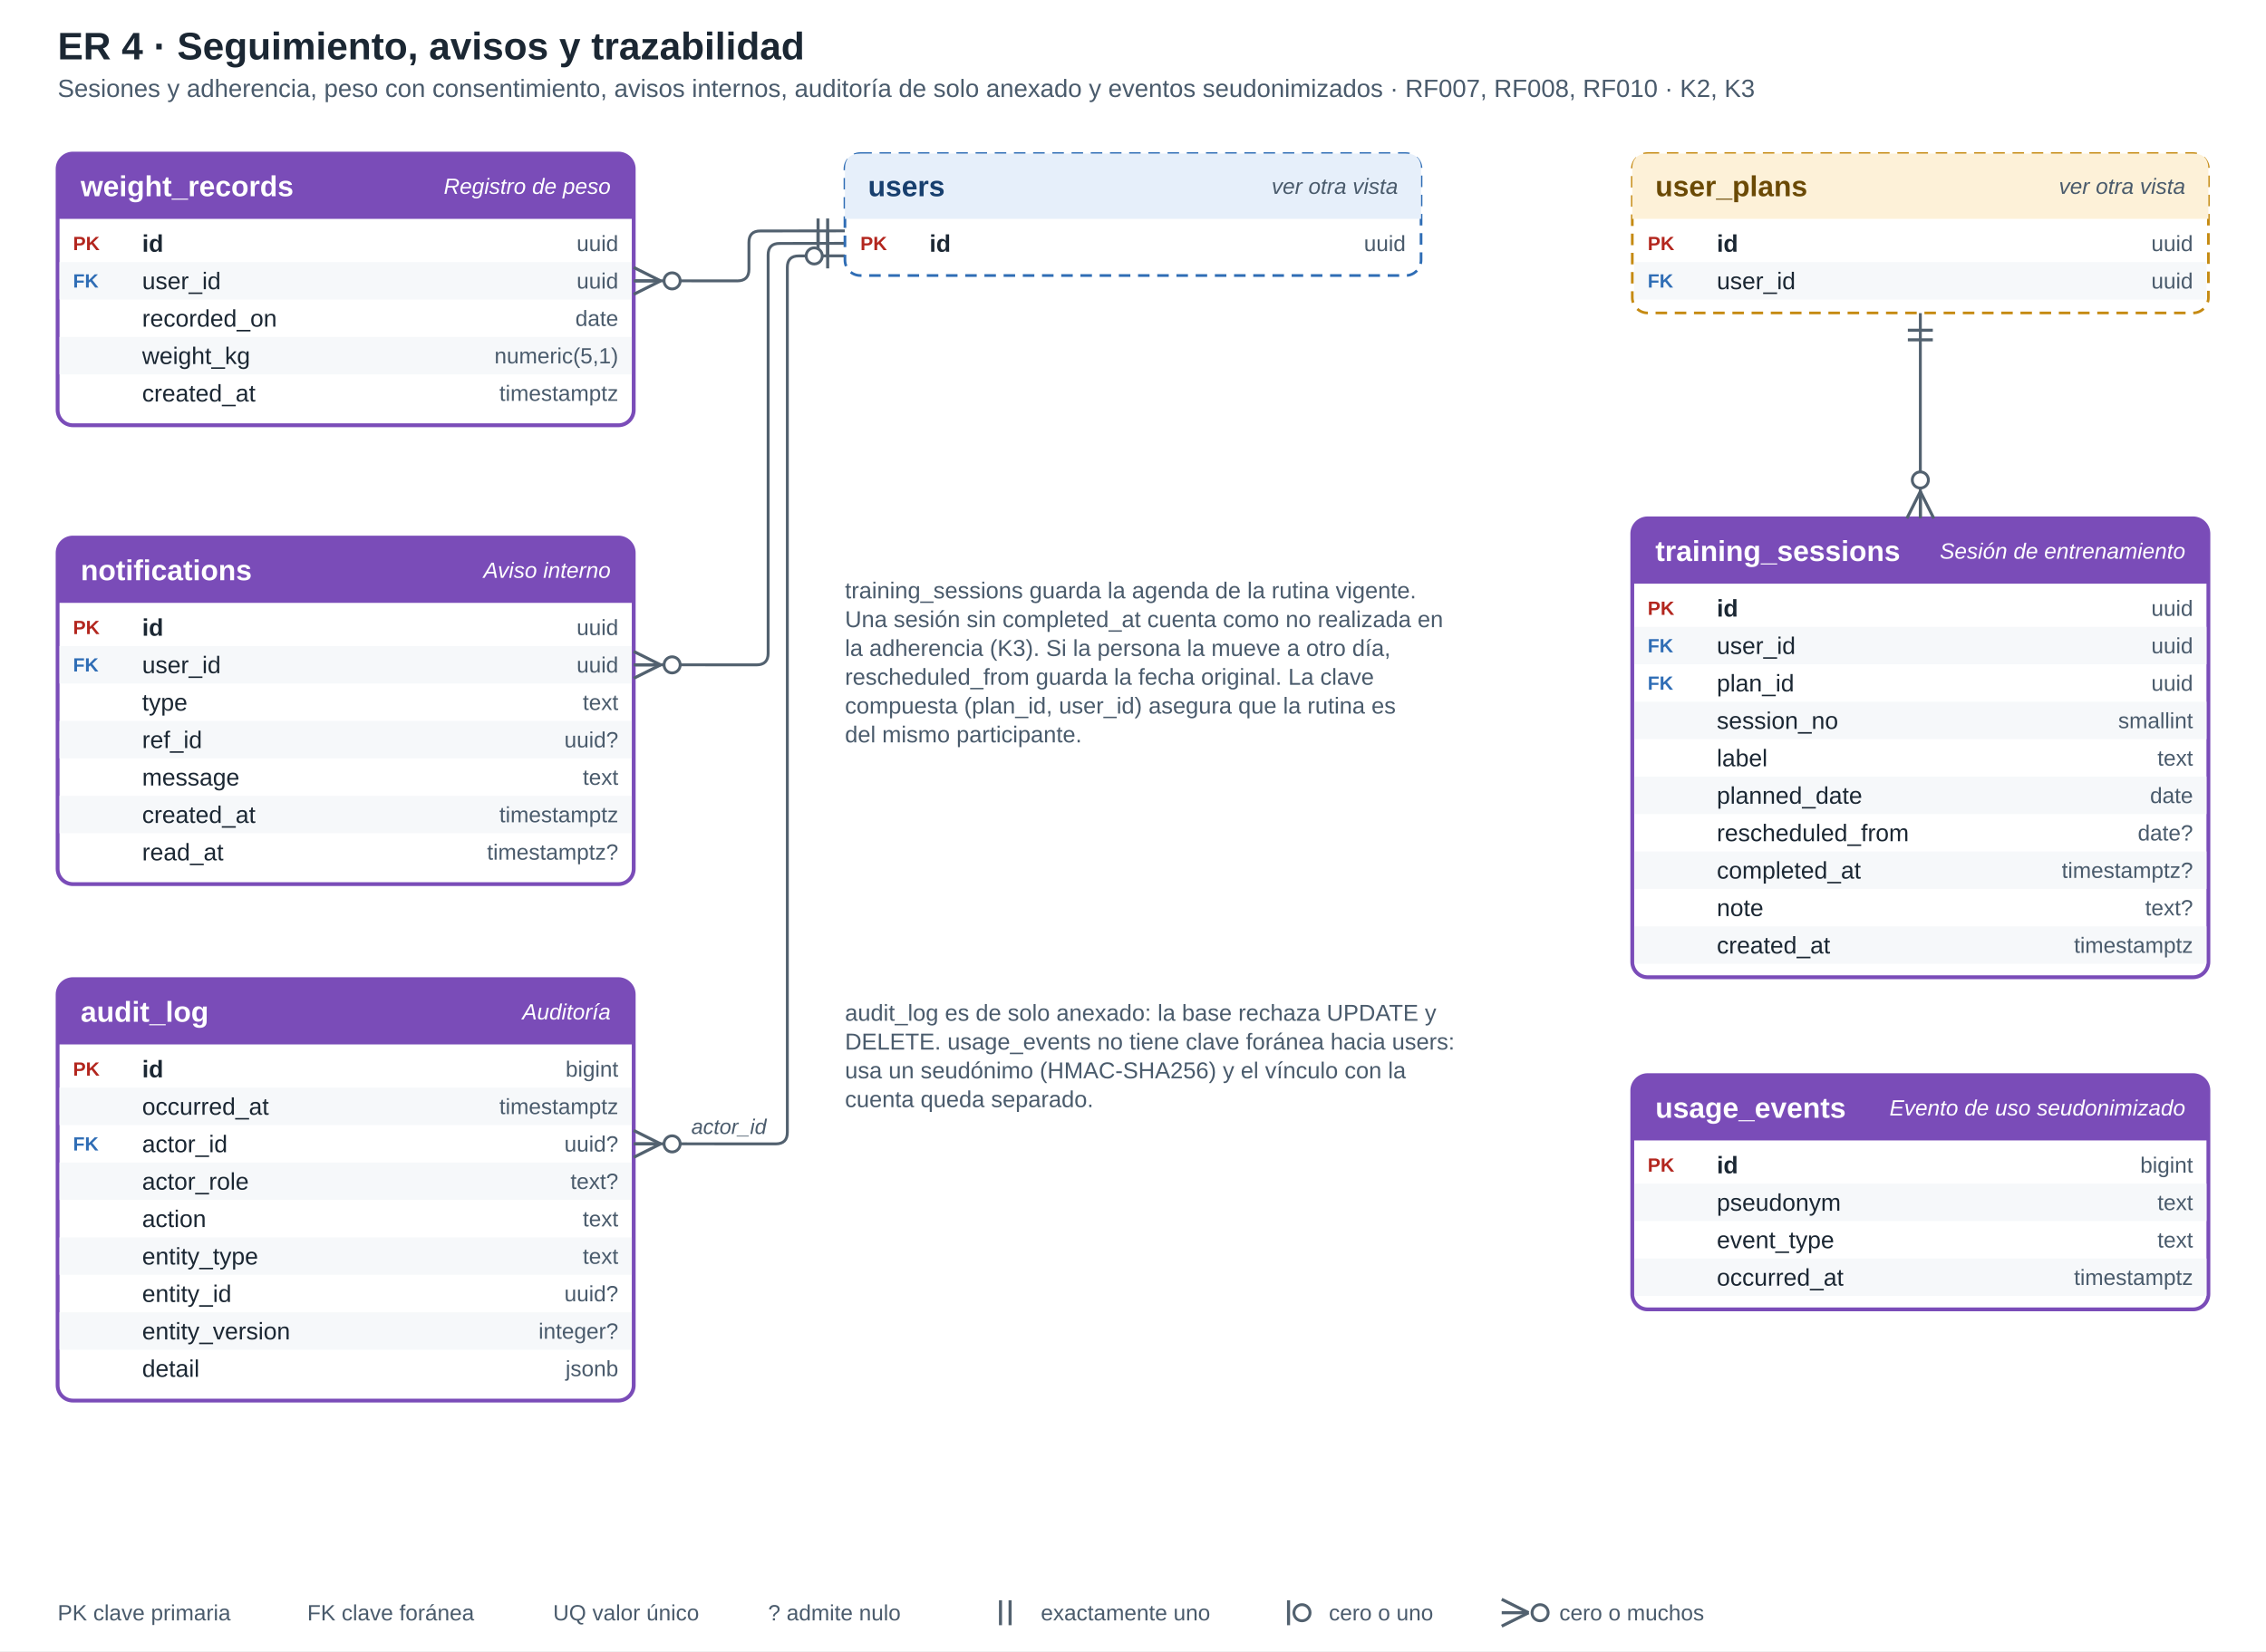
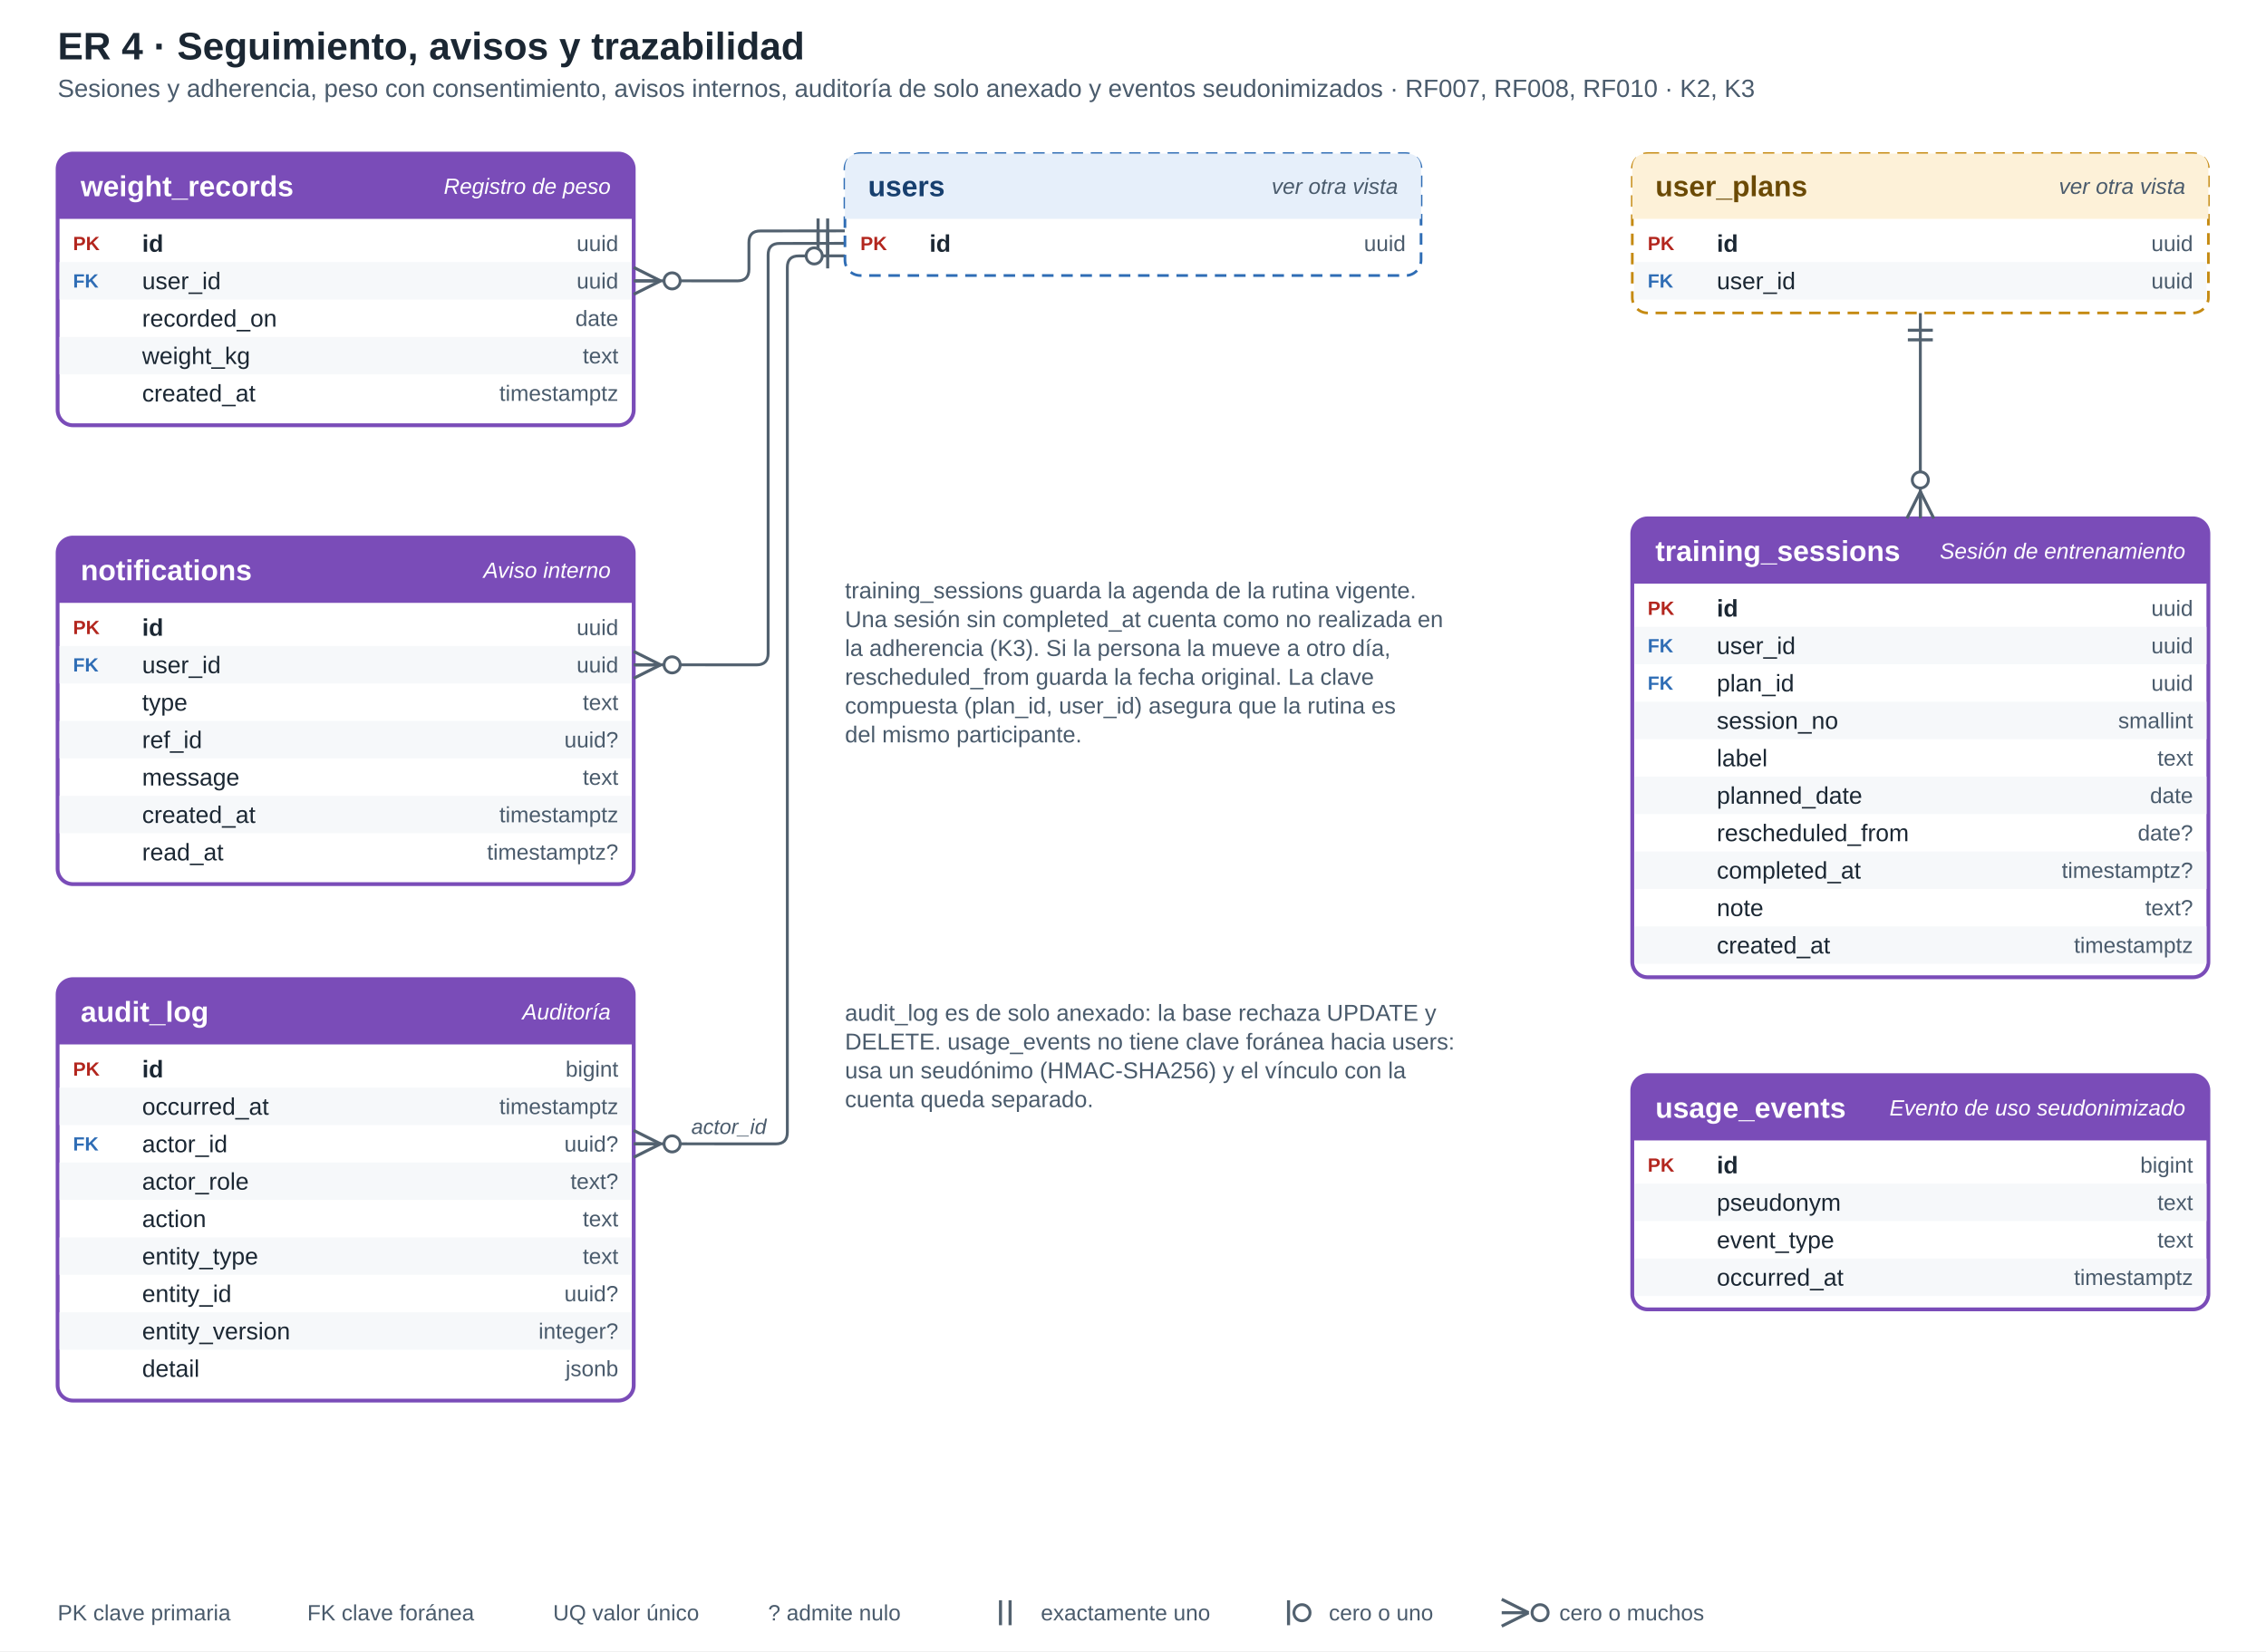
<svg xmlns="http://www.w3.org/2000/svg" width="1180" height="860" viewBox="0 0 1180 860" font-family="'Segoe UI', Arial, Helvetica, sans-serif" role="img">
  <rect width="1180" height="860" fill="#ffffff" />
  <path d="M1000,270 L1000,163" fill="none" stroke="#52616f" stroke-width="1.5" stroke-linejoin="round" />
  <path d="M330,146.25 L384.0,146.3 Q390,146.25 390.0,140.3 L390.0,126.3 Q390,120.25 396.0,120.3 L440,120.25" fill="none" stroke="#52616f" stroke-width="1.5" stroke-linejoin="round" />
  <path d="M330,346.25 L394.0,346.3 Q400,346.25 400.0,340.3 L400.0,132.8 Q400,126.75 406.0,126.8 L440,126.75" fill="none" stroke="#52616f" stroke-width="1.5" stroke-linejoin="round" />
  <path d="M330,595.75 L404.0,595.8 Q410,595.75 410.0,589.8 L410.0,139.3 Q410,133.25 416.0,133.3 L440,133.25" fill="none" stroke="#52616f" stroke-width="1.5" stroke-linejoin="round" />
  <rect x="30" y="80" width="300" height="141.5" rx="8" ry="8" fill="#fff" stroke="#7a4cb8" stroke-width="2" />
  <path d="M30,114 V88 Q30,80 38,80 H322 Q330,80 330,88 V114 Z" fill="#7a4cb8" />
  <text x="42" y="97.0" text-anchor="start" dominant-baseline="central" font-size="15" font-weight="700" fill="#fff">weight_records</text>
  <text x="318" y="97.0" text-anchor="end" dominant-baseline="central" font-size="11.5" font-weight="400" font-style="italic" fill="#fff">Registro de peso</text>
  <text x="38" y="126.8" text-anchor="start" dominant-baseline="central" font-size="10" font-weight="700" fill="#b3261e">PK</text>
  <text x="74" y="126.8" text-anchor="start" dominant-baseline="central" font-size="12.5" font-weight="700" fill="#1b2733">id</text>
  <text x="322" y="126.8" text-anchor="end" dominant-baseline="central" font-size="11.5" font-weight="400" fill="#4a5b6c">uuid</text>
  <rect x="31" y="136.5" width="298" height="19.5" fill="#f6f8fa" />
  <text x="38" y="146.3" text-anchor="start" dominant-baseline="central" font-size="10" font-weight="700" fill="#2f6db5">FK</text>
  <text x="74" y="146.3" text-anchor="start" dominant-baseline="central" font-size="12.5" font-weight="400" fill="#1b2733">user_id</text>
  <text x="322" y="146.3" text-anchor="end" dominant-baseline="central" font-size="11.5" font-weight="400" fill="#4a5b6c">uuid</text>
  <text x="38" y="165.8" text-anchor="start" dominant-baseline="central" font-size="10" font-weight="700" fill="#2f8a4f" />
  <text x="74" y="165.8" text-anchor="start" dominant-baseline="central" font-size="12.5" font-weight="400" fill="#1b2733">recorded_on</text>
  <text x="322" y="165.8" text-anchor="end" dominant-baseline="central" font-size="11.5" font-weight="400" fill="#4a5b6c">date</text>
  <rect x="31" y="175.5" width="298" height="19.5" fill="#f6f8fa" />
  <text x="38" y="185.3" text-anchor="start" dominant-baseline="central" font-size="10" font-weight="700" fill="#2f8a4f" />
  <text x="74" y="185.3" text-anchor="start" dominant-baseline="central" font-size="12.5" font-weight="400" fill="#1b2733">weight_kg</text>
-   <text x="322" y="185.3" text-anchor="end" dominant-baseline="central" font-size="11.5" font-weight="400" fill="#4a5b6c">numeric(5,1)</text>
+   <text x="322" y="185.3" text-anchor="end" dominant-baseline="central" font-size="11.5" font-weight="400" fill="#4a5b6c">text</text>
  <text x="38" y="204.8" text-anchor="start" dominant-baseline="central" font-size="10" font-weight="700" fill="#2f8a4f" />
  <text x="74" y="204.8" text-anchor="start" dominant-baseline="central" font-size="12.5" font-weight="400" fill="#1b2733">created_at</text>
  <text x="322" y="204.8" text-anchor="end" dominant-baseline="central" font-size="11.5" font-weight="400" fill="#4a5b6c">timestamptz</text>
  <rect x="30" y="280" width="300" height="180.5" rx="8" ry="8" fill="#fff" stroke="#7a4cb8" stroke-width="2" />
  <path d="M30,314 V288 Q30,280 38,280 H322 Q330,280 330,288 V314 Z" fill="#7a4cb8" />
  <text x="42" y="297.0" text-anchor="start" dominant-baseline="central" font-size="15" font-weight="700" fill="#fff">notifications</text>
  <text x="318" y="297.0" text-anchor="end" dominant-baseline="central" font-size="11.5" font-weight="400" font-style="italic" fill="#fff">Aviso interno</text>
  <text x="38" y="326.8" text-anchor="start" dominant-baseline="central" font-size="10" font-weight="700" fill="#b3261e">PK</text>
  <text x="74" y="326.8" text-anchor="start" dominant-baseline="central" font-size="12.5" font-weight="700" fill="#1b2733">id</text>
  <text x="322" y="326.8" text-anchor="end" dominant-baseline="central" font-size="11.5" font-weight="400" fill="#4a5b6c">uuid</text>
  <rect x="31" y="336.5" width="298" height="19.5" fill="#f6f8fa" />
  <text x="38" y="346.3" text-anchor="start" dominant-baseline="central" font-size="10" font-weight="700" fill="#2f6db5">FK</text>
  <text x="74" y="346.3" text-anchor="start" dominant-baseline="central" font-size="12.5" font-weight="400" fill="#1b2733">user_id</text>
  <text x="322" y="346.3" text-anchor="end" dominant-baseline="central" font-size="11.5" font-weight="400" fill="#4a5b6c">uuid</text>
  <text x="38" y="365.8" text-anchor="start" dominant-baseline="central" font-size="10" font-weight="700" fill="#2f8a4f" />
  <text x="74" y="365.8" text-anchor="start" dominant-baseline="central" font-size="12.5" font-weight="400" fill="#1b2733">type</text>
  <text x="322" y="365.8" text-anchor="end" dominant-baseline="central" font-size="11.5" font-weight="400" fill="#4a5b6c">text</text>
  <rect x="31" y="375.5" width="298" height="19.5" fill="#f6f8fa" />
  <text x="38" y="385.3" text-anchor="start" dominant-baseline="central" font-size="10" font-weight="700" fill="#2f8a4f" />
  <text x="74" y="385.3" text-anchor="start" dominant-baseline="central" font-size="12.5" font-weight="400" fill="#1b2733">ref_id</text>
  <text x="322" y="385.3" text-anchor="end" dominant-baseline="central" font-size="11.5" font-weight="400" fill="#4a5b6c">uuid?</text>
  <text x="38" y="404.8" text-anchor="start" dominant-baseline="central" font-size="10" font-weight="700" fill="#2f8a4f" />
  <text x="74" y="404.8" text-anchor="start" dominant-baseline="central" font-size="12.5" font-weight="400" fill="#1b2733">message</text>
  <text x="322" y="404.8" text-anchor="end" dominant-baseline="central" font-size="11.5" font-weight="400" fill="#4a5b6c">text</text>
  <rect x="31" y="414.5" width="298" height="19.5" fill="#f6f8fa" />
  <text x="38" y="424.3" text-anchor="start" dominant-baseline="central" font-size="10" font-weight="700" fill="#2f8a4f" />
  <text x="74" y="424.3" text-anchor="start" dominant-baseline="central" font-size="12.5" font-weight="400" fill="#1b2733">created_at</text>
  <text x="322" y="424.3" text-anchor="end" dominant-baseline="central" font-size="11.5" font-weight="400" fill="#4a5b6c">timestamptz</text>
  <text x="38" y="443.8" text-anchor="start" dominant-baseline="central" font-size="10" font-weight="700" fill="#2f8a4f" />
  <text x="74" y="443.8" text-anchor="start" dominant-baseline="central" font-size="12.5" font-weight="400" fill="#1b2733">read_at</text>
  <text x="322" y="443.8" text-anchor="end" dominant-baseline="central" font-size="11.5" font-weight="400" fill="#4a5b6c">timestamptz?</text>
  <rect x="30" y="510" width="300" height="219.5" rx="8" ry="8" fill="#fff" stroke="#7a4cb8" stroke-width="2" />
  <path d="M30,544 V518 Q30,510 38,510 H322 Q330,510 330,518 V544 Z" fill="#7a4cb8" />
  <text x="42" y="527.0" text-anchor="start" dominant-baseline="central" font-size="15" font-weight="700" fill="#fff">audit_log</text>
  <text x="318" y="527.0" text-anchor="end" dominant-baseline="central" font-size="11.5" font-weight="400" font-style="italic" fill="#fff">Auditoría</text>
  <text x="38" y="556.8" text-anchor="start" dominant-baseline="central" font-size="10" font-weight="700" fill="#b3261e">PK</text>
  <text x="74" y="556.8" text-anchor="start" dominant-baseline="central" font-size="12.5" font-weight="700" fill="#1b2733">id</text>
  <text x="322" y="556.8" text-anchor="end" dominant-baseline="central" font-size="11.5" font-weight="400" fill="#4a5b6c">bigint</text>
  <rect x="31" y="566.5" width="298" height="19.5" fill="#f6f8fa" />
  <text x="38" y="576.3" text-anchor="start" dominant-baseline="central" font-size="10" font-weight="700" fill="#2f8a4f" />
  <text x="74" y="576.3" text-anchor="start" dominant-baseline="central" font-size="12.5" font-weight="400" fill="#1b2733">occurred_at</text>
  <text x="322" y="576.3" text-anchor="end" dominant-baseline="central" font-size="11.5" font-weight="400" fill="#4a5b6c">timestamptz</text>
  <text x="38" y="595.8" text-anchor="start" dominant-baseline="central" font-size="10" font-weight="700" fill="#2f6db5">FK</text>
  <text x="74" y="595.8" text-anchor="start" dominant-baseline="central" font-size="12.5" font-weight="400" fill="#1b2733">actor_id</text>
  <text x="322" y="595.8" text-anchor="end" dominant-baseline="central" font-size="11.5" font-weight="400" fill="#4a5b6c">uuid?</text>
  <rect x="31" y="605.5" width="298" height="19.5" fill="#f6f8fa" />
  <text x="38" y="615.3" text-anchor="start" dominant-baseline="central" font-size="10" font-weight="700" fill="#2f8a4f" />
  <text x="74" y="615.3" text-anchor="start" dominant-baseline="central" font-size="12.5" font-weight="400" fill="#1b2733">actor_role</text>
  <text x="322" y="615.3" text-anchor="end" dominant-baseline="central" font-size="11.5" font-weight="400" fill="#4a5b6c">text?</text>
  <text x="38" y="634.8" text-anchor="start" dominant-baseline="central" font-size="10" font-weight="700" fill="#2f8a4f" />
  <text x="74" y="634.8" text-anchor="start" dominant-baseline="central" font-size="12.5" font-weight="400" fill="#1b2733">action</text>
  <text x="322" y="634.8" text-anchor="end" dominant-baseline="central" font-size="11.5" font-weight="400" fill="#4a5b6c">text</text>
  <rect x="31" y="644.5" width="298" height="19.5" fill="#f6f8fa" />
  <text x="38" y="654.3" text-anchor="start" dominant-baseline="central" font-size="10" font-weight="700" fill="#2f8a4f" />
  <text x="74" y="654.3" text-anchor="start" dominant-baseline="central" font-size="12.5" font-weight="400" fill="#1b2733">entity_type</text>
  <text x="322" y="654.3" text-anchor="end" dominant-baseline="central" font-size="11.5" font-weight="400" fill="#4a5b6c">text</text>
  <text x="38" y="673.8" text-anchor="start" dominant-baseline="central" font-size="10" font-weight="700" fill="#2f8a4f" />
  <text x="74" y="673.8" text-anchor="start" dominant-baseline="central" font-size="12.5" font-weight="400" fill="#1b2733">entity_id</text>
  <text x="322" y="673.8" text-anchor="end" dominant-baseline="central" font-size="11.5" font-weight="400" fill="#4a5b6c">uuid?</text>
  <rect x="31" y="683.5" width="298" height="19.5" fill="#f6f8fa" />
  <text x="38" y="693.3" text-anchor="start" dominant-baseline="central" font-size="10" font-weight="700" fill="#2f8a4f" />
  <text x="74" y="693.3" text-anchor="start" dominant-baseline="central" font-size="12.5" font-weight="400" fill="#1b2733">entity_version</text>
  <text x="322" y="693.3" text-anchor="end" dominant-baseline="central" font-size="11.5" font-weight="400" fill="#4a5b6c">integer?</text>
  <text x="38" y="712.8" text-anchor="start" dominant-baseline="central" font-size="10" font-weight="700" fill="#2f8a4f" />
  <text x="74" y="712.8" text-anchor="start" dominant-baseline="central" font-size="12.5" font-weight="400" fill="#1b2733">detail</text>
  <text x="322" y="712.8" text-anchor="end" dominant-baseline="central" font-size="11.5" font-weight="400" fill="#4a5b6c">jsonb</text>
  <rect x="440" y="80" width="300" height="63.5" rx="8" ry="8" fill="#fff" stroke="#2f6db5" stroke-width="1.4" stroke-dasharray="6 4" />
  <path d="M440,114 V88 Q440,80 448,80 H732 Q740,80 740,88 V114 Z" fill="#e6effa" />
  <text x="452" y="97.0" text-anchor="start" dominant-baseline="central" font-size="15" font-weight="700" fill="#173f6e">users</text>
  <text x="728" y="97.0" text-anchor="end" dominant-baseline="central" font-size="11.5" font-weight="400" font-style="italic" fill="#4a5b6c">ver otra vista</text>
  <text x="448" y="126.8" text-anchor="start" dominant-baseline="central" font-size="10" font-weight="700" fill="#b3261e">PK</text>
  <text x="484" y="126.8" text-anchor="start" dominant-baseline="central" font-size="12.5" font-weight="700" fill="#1b2733">id</text>
  <text x="732" y="126.8" text-anchor="end" dominant-baseline="central" font-size="11.5" font-weight="400" fill="#4a5b6c">uuid</text>
  <rect x="850" y="80" width="300" height="83" rx="8" ry="8" fill="#fff" stroke="#c58a12" stroke-width="1.4" stroke-dasharray="6 4" />
  <path d="M850,114 V88 Q850,80 858,80 H1142 Q1150,80 1150,88 V114 Z" fill="#fdf1d8" />
  <text x="862" y="97.0" text-anchor="start" dominant-baseline="central" font-size="15" font-weight="700" fill="#6b4a05">user_plans</text>
  <text x="1138" y="97.0" text-anchor="end" dominant-baseline="central" font-size="11.5" font-weight="400" font-style="italic" fill="#4a5b6c">ver otra vista</text>
  <text x="858" y="126.8" text-anchor="start" dominant-baseline="central" font-size="10" font-weight="700" fill="#b3261e">PK</text>
  <text x="894" y="126.8" text-anchor="start" dominant-baseline="central" font-size="12.5" font-weight="700" fill="#1b2733">id</text>
  <text x="1142" y="126.8" text-anchor="end" dominant-baseline="central" font-size="11.5" font-weight="400" fill="#4a5b6c">uuid</text>
  <rect x="851" y="136.5" width="298" height="19.5" fill="#f6f8fa" />
  <text x="858" y="146.3" text-anchor="start" dominant-baseline="central" font-size="10" font-weight="700" fill="#2f6db5">FK</text>
  <text x="894" y="146.3" text-anchor="start" dominant-baseline="central" font-size="12.5" font-weight="400" fill="#1b2733">user_id</text>
  <text x="1142" y="146.3" text-anchor="end" dominant-baseline="central" font-size="11.5" font-weight="400" fill="#4a5b6c">uuid</text>
  <rect x="850" y="270" width="300" height="239" rx="8" ry="8" fill="#fff" stroke="#7a4cb8" stroke-width="2" />
  <path d="M850,304 V278 Q850,270 858,270 H1142 Q1150,270 1150,278 V304 Z" fill="#7a4cb8" />
  <text x="862" y="287.0" text-anchor="start" dominant-baseline="central" font-size="15" font-weight="700" fill="#fff">training_sessions</text>
  <text x="1138" y="287.0" text-anchor="end" dominant-baseline="central" font-size="11.5" font-weight="400" font-style="italic" fill="#fff">Sesión de entrenamiento</text>
  <text x="858" y="316.8" text-anchor="start" dominant-baseline="central" font-size="10" font-weight="700" fill="#b3261e">PK</text>
  <text x="894" y="316.8" text-anchor="start" dominant-baseline="central" font-size="12.5" font-weight="700" fill="#1b2733">id</text>
  <text x="1142" y="316.8" text-anchor="end" dominant-baseline="central" font-size="11.5" font-weight="400" fill="#4a5b6c">uuid</text>
  <rect x="851" y="326.5" width="298" height="19.5" fill="#f6f8fa" />
  <text x="858" y="336.3" text-anchor="start" dominant-baseline="central" font-size="10" font-weight="700" fill="#2f6db5">FK</text>
  <text x="894" y="336.3" text-anchor="start" dominant-baseline="central" font-size="12.5" font-weight="400" fill="#1b2733">user_id</text>
  <text x="1142" y="336.3" text-anchor="end" dominant-baseline="central" font-size="11.5" font-weight="400" fill="#4a5b6c">uuid</text>
  <text x="858" y="355.8" text-anchor="start" dominant-baseline="central" font-size="10" font-weight="700" fill="#2f6db5">FK</text>
  <text x="894" y="355.8" text-anchor="start" dominant-baseline="central" font-size="12.5" font-weight="400" fill="#1b2733">plan_id</text>
  <text x="1142" y="355.8" text-anchor="end" dominant-baseline="central" font-size="11.5" font-weight="400" fill="#4a5b6c">uuid</text>
  <rect x="851" y="365.5" width="298" height="19.5" fill="#f6f8fa" />
  <text x="858" y="375.3" text-anchor="start" dominant-baseline="central" font-size="10" font-weight="700" fill="#2f8a4f" />
  <text x="894" y="375.3" text-anchor="start" dominant-baseline="central" font-size="12.5" font-weight="400" fill="#1b2733">session_no</text>
  <text x="1142" y="375.3" text-anchor="end" dominant-baseline="central" font-size="11.5" font-weight="400" fill="#4a5b6c">smallint</text>
  <text x="858" y="394.8" text-anchor="start" dominant-baseline="central" font-size="10" font-weight="700" fill="#2f8a4f" />
  <text x="894" y="394.8" text-anchor="start" dominant-baseline="central" font-size="12.5" font-weight="400" fill="#1b2733">label</text>
  <text x="1142" y="394.8" text-anchor="end" dominant-baseline="central" font-size="11.5" font-weight="400" fill="#4a5b6c">text</text>
  <rect x="851" y="404.5" width="298" height="19.5" fill="#f6f8fa" />
  <text x="858" y="414.3" text-anchor="start" dominant-baseline="central" font-size="10" font-weight="700" fill="#2f8a4f" />
  <text x="894" y="414.3" text-anchor="start" dominant-baseline="central" font-size="12.5" font-weight="400" fill="#1b2733">planned_date</text>
  <text x="1142" y="414.3" text-anchor="end" dominant-baseline="central" font-size="11.5" font-weight="400" fill="#4a5b6c">date</text>
  <text x="858" y="433.8" text-anchor="start" dominant-baseline="central" font-size="10" font-weight="700" fill="#2f8a4f" />
  <text x="894" y="433.8" text-anchor="start" dominant-baseline="central" font-size="12.5" font-weight="400" fill="#1b2733">rescheduled_from</text>
  <text x="1142" y="433.8" text-anchor="end" dominant-baseline="central" font-size="11.5" font-weight="400" fill="#4a5b6c">date?</text>
  <rect x="851" y="443.5" width="298" height="19.5" fill="#f6f8fa" />
  <text x="858" y="453.3" text-anchor="start" dominant-baseline="central" font-size="10" font-weight="700" fill="#2f8a4f" />
  <text x="894" y="453.3" text-anchor="start" dominant-baseline="central" font-size="12.5" font-weight="400" fill="#1b2733">completed_at</text>
  <text x="1142" y="453.3" text-anchor="end" dominant-baseline="central" font-size="11.5" font-weight="400" fill="#4a5b6c">timestamptz?</text>
  <text x="858" y="472.8" text-anchor="start" dominant-baseline="central" font-size="10" font-weight="700" fill="#2f8a4f" />
  <text x="894" y="472.8" text-anchor="start" dominant-baseline="central" font-size="12.5" font-weight="400" fill="#1b2733">note</text>
  <text x="1142" y="472.8" text-anchor="end" dominant-baseline="central" font-size="11.5" font-weight="400" fill="#4a5b6c">text?</text>
  <rect x="851" y="482.5" width="298" height="19.5" fill="#f6f8fa" />
  <text x="858" y="492.3" text-anchor="start" dominant-baseline="central" font-size="10" font-weight="700" fill="#2f8a4f" />
  <text x="894" y="492.3" text-anchor="start" dominant-baseline="central" font-size="12.5" font-weight="400" fill="#1b2733">created_at</text>
  <text x="1142" y="492.3" text-anchor="end" dominant-baseline="central" font-size="11.5" font-weight="400" fill="#4a5b6c">timestamptz</text>
  <rect x="850" y="560" width="300" height="122" rx="8" ry="8" fill="#fff" stroke="#7a4cb8" stroke-width="2" />
  <path d="M850,594 V568 Q850,560 858,560 H1142 Q1150,560 1150,568 V594 Z" fill="#7a4cb8" />
  <text x="862" y="577.0" text-anchor="start" dominant-baseline="central" font-size="15" font-weight="700" fill="#fff">usage_events</text>
  <text x="1138" y="577.0" text-anchor="end" dominant-baseline="central" font-size="11.5" font-weight="400" font-style="italic" fill="#fff">Evento de uso seudonimizado</text>
  <text x="858" y="606.8" text-anchor="start" dominant-baseline="central" font-size="10" font-weight="700" fill="#b3261e">PK</text>
  <text x="894" y="606.8" text-anchor="start" dominant-baseline="central" font-size="12.5" font-weight="700" fill="#1b2733">id</text>
  <text x="1142" y="606.8" text-anchor="end" dominant-baseline="central" font-size="11.5" font-weight="400" fill="#4a5b6c">bigint</text>
  <rect x="851" y="616.5" width="298" height="19.5" fill="#f6f8fa" />
  <text x="858" y="626.3" text-anchor="start" dominant-baseline="central" font-size="10" font-weight="700" fill="#2f8a4f" />
  <text x="894" y="626.3" text-anchor="start" dominant-baseline="central" font-size="12.5" font-weight="400" fill="#1b2733">pseudonym</text>
  <text x="1142" y="626.3" text-anchor="end" dominant-baseline="central" font-size="11.5" font-weight="400" fill="#4a5b6c">text</text>
  <text x="858" y="645.8" text-anchor="start" dominant-baseline="central" font-size="10" font-weight="700" fill="#2f8a4f" />
  <text x="894" y="645.8" text-anchor="start" dominant-baseline="central" font-size="12.5" font-weight="400" fill="#1b2733">event_type</text>
  <text x="1142" y="645.8" text-anchor="end" dominant-baseline="central" font-size="11.5" font-weight="400" fill="#4a5b6c">text</text>
  <rect x="851" y="655.5" width="298" height="19.5" fill="#f6f8fa" />
  <text x="858" y="665.3" text-anchor="start" dominant-baseline="central" font-size="10" font-weight="700" fill="#2f8a4f" />
  <text x="894" y="665.3" text-anchor="start" dominant-baseline="central" font-size="12.5" font-weight="400" fill="#1b2733">occurred_at</text>
  <text x="1142" y="665.3" text-anchor="end" dominant-baseline="central" font-size="11.5" font-weight="400" fill="#4a5b6c">timestamptz</text>
  <text x="30" y="24.0" text-anchor="start" dominant-baseline="central" font-size="20" font-weight="700" fill="#1b2733">ER 4 · Seguimiento, avisos y trazabilidad</text>
  <text x="30" y="46.0" text-anchor="start" dominant-baseline="central" font-size="13" font-weight="400" fill="#4a5b6c">Sesiones y adherencia, peso con consentimiento, avisos internos, auditoría de solo anexado y eventos seudonimizados · RF007, RF008, RF010 · K2, K3</text>
  <line x1="1000.0" y1="256.0" x2="993.0" y2="270.0" stroke="#52616f" stroke-width="1.6" />
  <line x1="1000.0" y1="256.0" x2="1000.0" y2="270.0" stroke="#52616f" stroke-width="1.6" />
  <line x1="1000.0" y1="256.0" x2="1007.0" y2="270.0" stroke="#52616f" stroke-width="1.6" />
  <circle cx="1000.0" cy="250.0" r="4.2" fill="#fff" stroke="#52616f" stroke-width="1.5" />
  <line x1="1006.5" y1="172.0" x2="993.5" y2="172.0" stroke="#52616f" stroke-width="1.6" />
  <line x1="1006.5" y1="177.0" x2="993.5" y2="177.0" stroke="#52616f" stroke-width="1.6" />
  <line x1="344.0" y1="146.3" x2="330.0" y2="139.3" stroke="#52616f" stroke-width="1.6" />
  <line x1="344.0" y1="146.3" x2="330.0" y2="146.3" stroke="#52616f" stroke-width="1.6" />
  <line x1="344.0" y1="146.3" x2="330.0" y2="153.3" stroke="#52616f" stroke-width="1.6" />
  <circle cx="350.0" cy="146.3" r="4.2" fill="#fff" stroke="#52616f" stroke-width="1.5" />
  <line x1="431.0" y1="126.8" x2="431.0" y2="113.8" stroke="#52616f" stroke-width="1.6" />
  <line x1="426.0" y1="126.8" x2="426.0" y2="113.8" stroke="#52616f" stroke-width="1.6" />
  <line x1="344.0" y1="346.3" x2="330.0" y2="339.3" stroke="#52616f" stroke-width="1.6" />
  <line x1="344.0" y1="346.3" x2="330.0" y2="346.3" stroke="#52616f" stroke-width="1.6" />
  <line x1="344.0" y1="346.3" x2="330.0" y2="353.3" stroke="#52616f" stroke-width="1.6" />
  <circle cx="350.0" cy="346.3" r="4.2" fill="#fff" stroke="#52616f" stroke-width="1.5" />
  <line x1="431.0" y1="133.3" x2="431.0" y2="120.3" stroke="#52616f" stroke-width="1.6" />
  <line x1="426.0" y1="133.3" x2="426.0" y2="120.3" stroke="#52616f" stroke-width="1.6" />
  <line x1="344.0" y1="595.8" x2="330.0" y2="588.8" stroke="#52616f" stroke-width="1.6" />
  <line x1="344.0" y1="595.8" x2="330.0" y2="595.8" stroke="#52616f" stroke-width="1.6" />
  <line x1="344.0" y1="595.8" x2="330.0" y2="602.8" stroke="#52616f" stroke-width="1.6" />
  <circle cx="350.0" cy="595.8" r="4.2" fill="#fff" stroke="#52616f" stroke-width="1.5" />
  <line x1="431.0" y1="139.8" x2="431.0" y2="126.8" stroke="#52616f" stroke-width="1.6" />
  <circle cx="424.0" cy="133.3" r="4.2" fill="#fff" stroke="#52616f" stroke-width="1.5" />
  <text x="360" y="586.8" text-anchor="start" dominant-baseline="central" font-size="11" font-weight="400" font-style="italic" fill="#4a5b6c" style="paint-order:stroke;stroke:#fff;stroke-width:5px;stroke-linejoin:round">actor_id</text>
  <text x="440" y="307.5" text-anchor="start" dominant-baseline="central" font-size="12" font-weight="400" fill="#4a5b6c">training_sessions guarda la agenda de la rutina vigente.</text>
  <text x="440" y="322.5" text-anchor="start" dominant-baseline="central" font-size="12" font-weight="400" fill="#4a5b6c">Una sesión sin completed_at cuenta como no realizada en</text>
  <text x="440" y="337.5" text-anchor="start" dominant-baseline="central" font-size="12" font-weight="400" fill="#4a5b6c">la adherencia (K3). Si la persona la mueve a otro día,</text>
  <text x="440" y="352.5" text-anchor="start" dominant-baseline="central" font-size="12" font-weight="400" fill="#4a5b6c">rescheduled_from guarda la fecha original. La clave</text>
  <text x="440" y="367.5" text-anchor="start" dominant-baseline="central" font-size="12" font-weight="400" fill="#4a5b6c">compuesta (plan_id, user_id) asegura que la rutina es</text>
  <text x="440" y="382.5" text-anchor="start" dominant-baseline="central" font-size="12" font-weight="400" fill="#4a5b6c">del mismo participante.</text>
  <text x="440" y="527.5" text-anchor="start" dominant-baseline="central" font-size="12" font-weight="400" fill="#4a5b6c">audit_log es de solo anexado: la base rechaza UPDATE y</text>
  <text x="440" y="542.5" text-anchor="start" dominant-baseline="central" font-size="12" font-weight="400" fill="#4a5b6c">DELETE. usage_events no tiene clave foránea hacia users:</text>
  <text x="440" y="557.5" text-anchor="start" dominant-baseline="central" font-size="12" font-weight="400" fill="#4a5b6c">usa un seudónimo (HMAC-SHA256) y el vínculo con la</text>
  <text x="440" y="572.5" text-anchor="start" dominant-baseline="central" font-size="12" font-weight="400" fill="#4a5b6c">cuenta queda separado.</text>
  <text x="30" y="840.0" text-anchor="start" dominant-baseline="central" font-size="11.5" font-weight="400" fill="#4a5b6c">PK clave primaria</text>
  <text x="160" y="840.0" text-anchor="start" dominant-baseline="central" font-size="11.5" font-weight="400" fill="#4a5b6c">FK clave foránea</text>
  <text x="288" y="840.0" text-anchor="start" dominant-baseline="central" font-size="11.5" font-weight="400" fill="#4a5b6c">UQ valor único</text>
  <text x="400" y="840.0" text-anchor="start" dominant-baseline="central" font-size="11.5" font-weight="400" fill="#4a5b6c">? admite nulo</text>
  <line x1="521.0" y1="833.5" x2="521.0" y2="846.5" stroke="#52616f" stroke-width="1.6" />
  <line x1="526.0" y1="833.5" x2="526.0" y2="846.5" stroke="#52616f" stroke-width="1.6" />
  <text x="542" y="840.0" text-anchor="start" dominant-baseline="central" font-size="11.5" font-weight="400" fill="#4a5b6c">exactamente uno</text>
  <line x1="671.0" y1="833.5" x2="671.0" y2="846.5" stroke="#52616f" stroke-width="1.6" />
  <circle cx="678.0" cy="840.0" r="4.2" fill="#fff" stroke="#52616f" stroke-width="1.5" />
  <text x="692" y="840.0" text-anchor="start" dominant-baseline="central" font-size="11.5" font-weight="400" fill="#4a5b6c">cero o uno</text>
  <line x1="796.0" y1="840.0" x2="782.0" y2="833.0" stroke="#52616f" stroke-width="1.6" />
  <line x1="796.0" y1="840.0" x2="782.0" y2="840.0" stroke="#52616f" stroke-width="1.6" />
  <line x1="796.0" y1="840.0" x2="782.0" y2="847.0" stroke="#52616f" stroke-width="1.6" />
  <circle cx="802.0" cy="840.0" r="4.2" fill="#fff" stroke="#52616f" stroke-width="1.5" />
  <text x="812" y="840.0" text-anchor="start" dominant-baseline="central" font-size="11.5" font-weight="400" fill="#4a5b6c">cero o muchos</text>
</svg>
